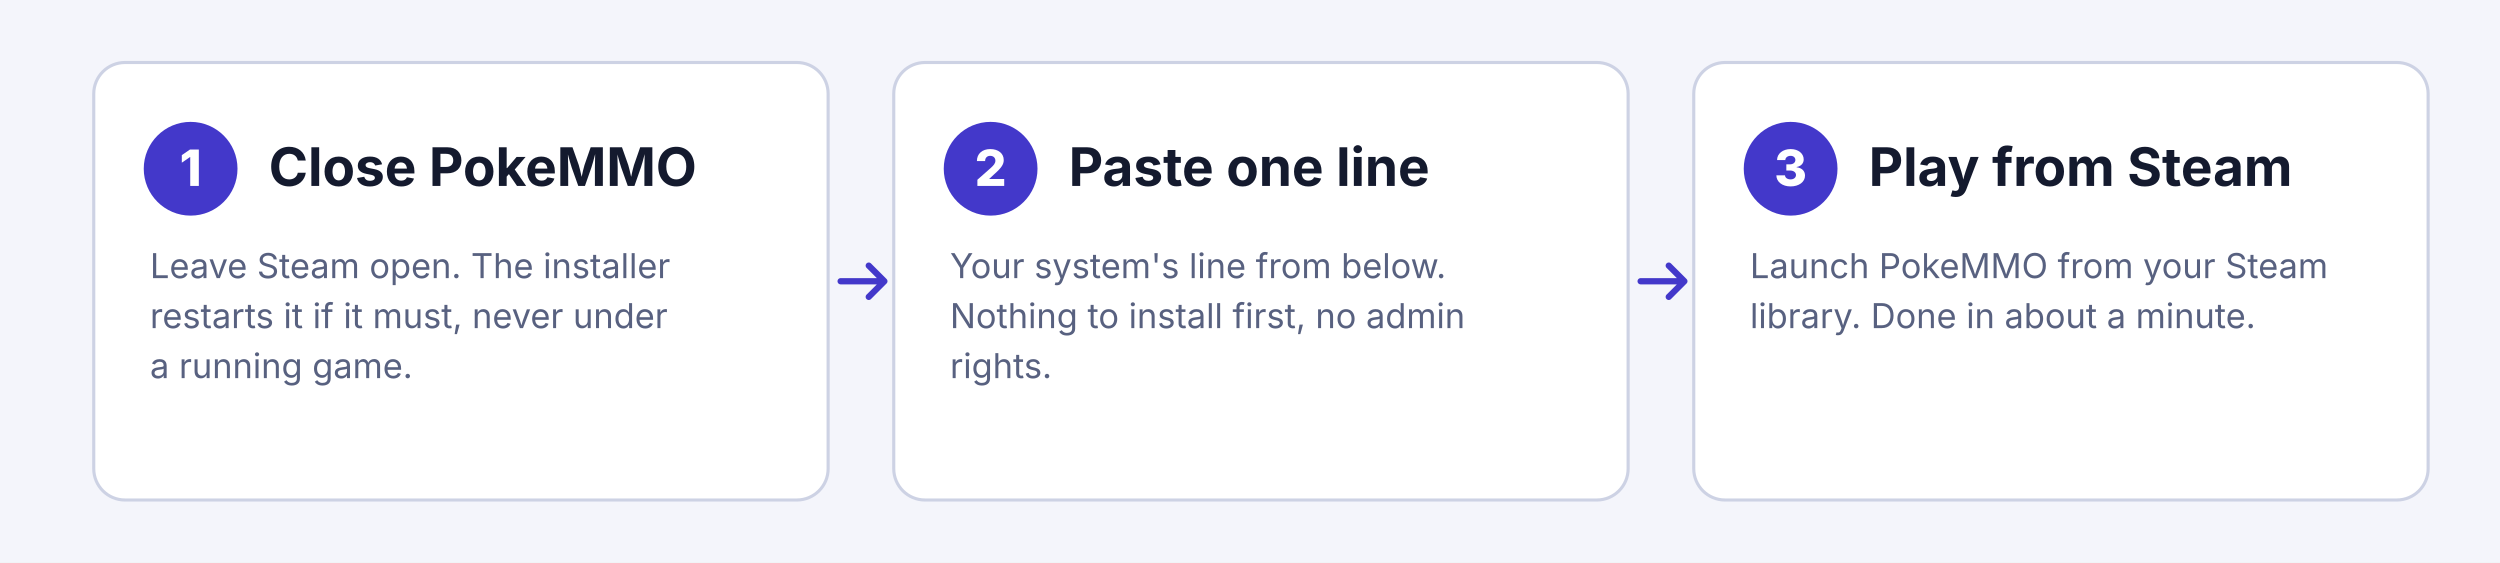
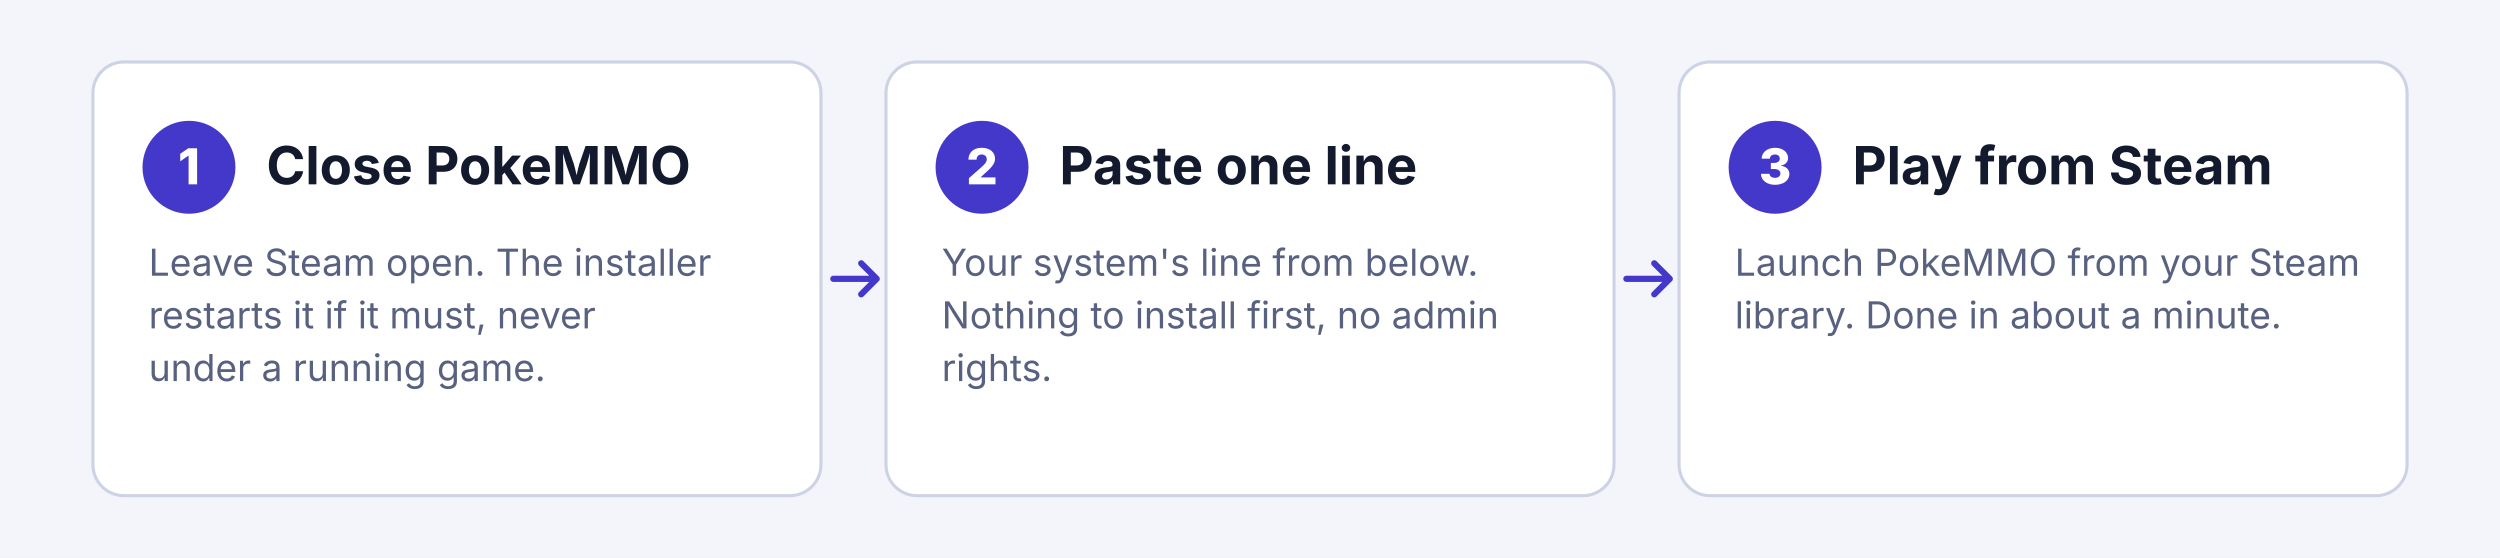
- <svg xmlns="http://www.w3.org/2000/svg" viewBox="0 0 1600 360" width="1600" height="360" role="img" aria-labelledby="t d" font-family="'Segoe UI Variable Display','Segoe UI',Inter,'SF Pro Display',-apple-system,'Helvetica Neue',Arial,sans-serif">
-   <rect width="1600" height="360" fill="#f4f5fb" />
+ <svg xmlns="http://www.w3.org/2000/svg" viewBox="0 0 1614 360" width="1614" height="360" role="img" aria-labelledby="t d" font-family="'Segoe UI Variable Display','Segoe UI',Inter,'SF Pro Display',-apple-system,'Helvetica Neue',Arial,sans-serif">
+   <rect width="1614" height="360" fill="#f4f5fb" />
  <rect x="60" y="40" width="470" height="280" rx="20" fill="#ffffff" stroke="#cdd2e4" stroke-width="2" />
  <circle cx="122" cy="108" r="30" fill="#4338ca" />
  <text x="122" y="119" font-size="32" font-weight="800" fill="#ffffff" text-anchor="middle">1</text>
  <text x="172" y="119" font-size="34" font-weight="750" fill="#141a2e" text-anchor="start">Close PokeMMO</text>
-   <text x="96" y="178" font-size="22" font-weight="400" fill="#586180" text-anchor="start">Leave Steam open. The installer</text>
-   <text x="96" y="210" font-size="22" font-weight="400" fill="#586180" text-anchor="start">restarts it if it must, never under</text>
-   <text x="96" y="242" font-size="22" font-weight="400" fill="#586180" text-anchor="start">a running game.</text>
+   <text x="96" y="178" font-size="24" font-weight="400" fill="#586180" text-anchor="start">Leave Steam open. The installer</text>
+   <text x="96" y="212" font-size="24" font-weight="400" fill="#586180" text-anchor="start">restarts it if it must, never</text>
+   <text x="96" y="246" font-size="24" font-weight="400" fill="#586180" text-anchor="start">under a running game.</text>
  <path d="M 538,180 l 28,0 m -10,-10 l 10,10 l -10,10" fill="none" stroke="#4338ca" stroke-width="4" stroke-linecap="round" stroke-linejoin="round" />
  <rect x="572" y="40" width="470" height="280" rx="20" fill="#ffffff" stroke="#cdd2e4" stroke-width="2" />
  <circle cx="634" cy="108" r="30" fill="#4338ca" />
  <text x="634" y="119" font-size="32" font-weight="800" fill="#ffffff" text-anchor="middle">2</text>
  <text x="684" y="119" font-size="34" font-weight="750" fill="#141a2e" text-anchor="start">Paste one line</text>
-   <text x="608" y="178" font-size="22" font-weight="400" fill="#586180" text-anchor="start">Your system's line from below.</text>
-   <text x="608" y="210" font-size="22" font-weight="400" fill="#586180" text-anchor="start">Nothing to install first, no admin</text>
-   <text x="608" y="242" font-size="22" font-weight="400" fill="#586180" text-anchor="start">rights.</text>
+   <text x="608" y="178" font-size="24" font-weight="400" fill="#586180" text-anchor="start">Your system's line from below.</text>
+   <text x="608" y="212" font-size="24" font-weight="400" fill="#586180" text-anchor="start">Nothing to install first, no admin</text>
+   <text x="608" y="246" font-size="24" font-weight="400" fill="#586180" text-anchor="start">rights.</text>
  <path d="M 1050,180 l 28,0 m -10,-10 l 10,10 l -10,10" fill="none" stroke="#4338ca" stroke-width="4" stroke-linecap="round" stroke-linejoin="round" />
  <rect x="1084" y="40" width="470" height="280" rx="20" fill="#ffffff" stroke="#cdd2e4" stroke-width="2" />
  <circle cx="1146" cy="108" r="30" fill="#4338ca" />
  <text x="1146" y="119" font-size="32" font-weight="800" fill="#ffffff" text-anchor="middle">3</text>
  <text x="1196" y="119" font-size="34" font-weight="750" fill="#141a2e" text-anchor="start">Play from Steam</text>
-   <text x="1120" y="178" font-size="22" font-weight="400" fill="#586180" text-anchor="start">Launch PokeMMO from your Steam</text>
-   <text x="1120" y="210" font-size="22" font-weight="400" fill="#586180" text-anchor="start">library. Done in about a minute.</text>
+   <text x="1120" y="178" font-size="24" font-weight="400" fill="#586180" text-anchor="start">Launch PokeMMO from your Steam</text>
+   <text x="1120" y="212" font-size="24" font-weight="400" fill="#586180" text-anchor="start">library. Done in about a minute.</text>
</svg>
